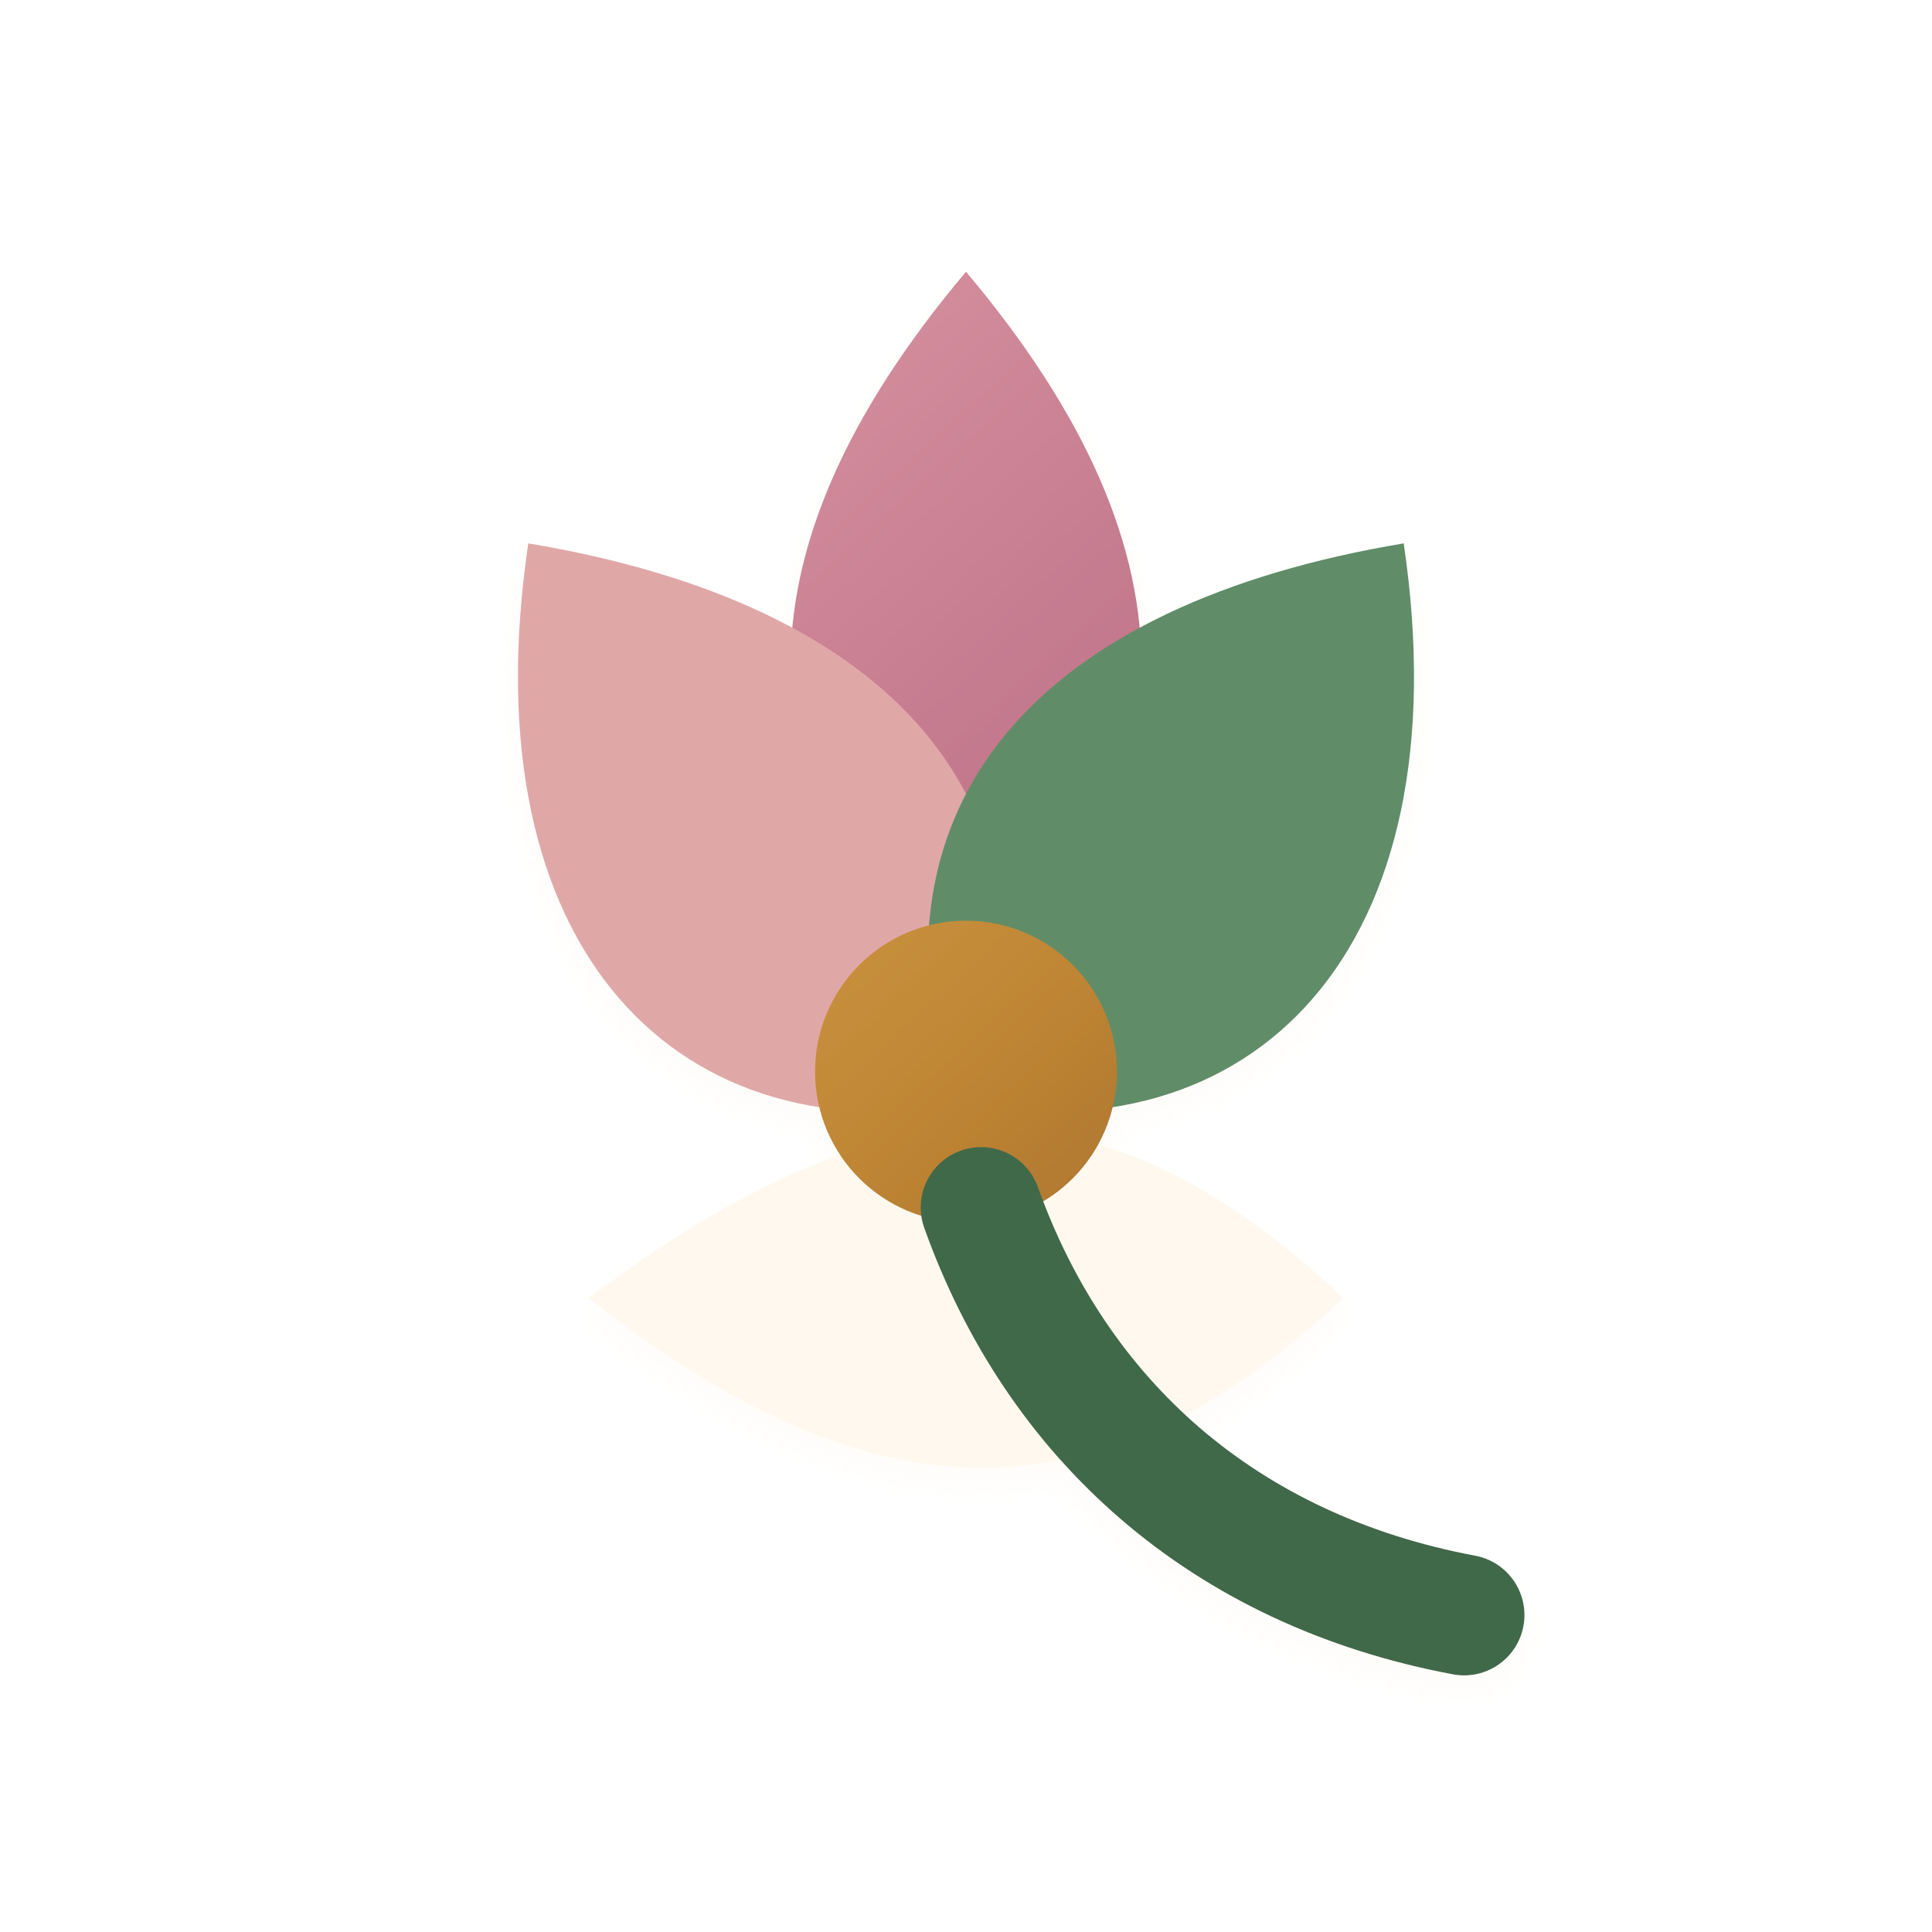
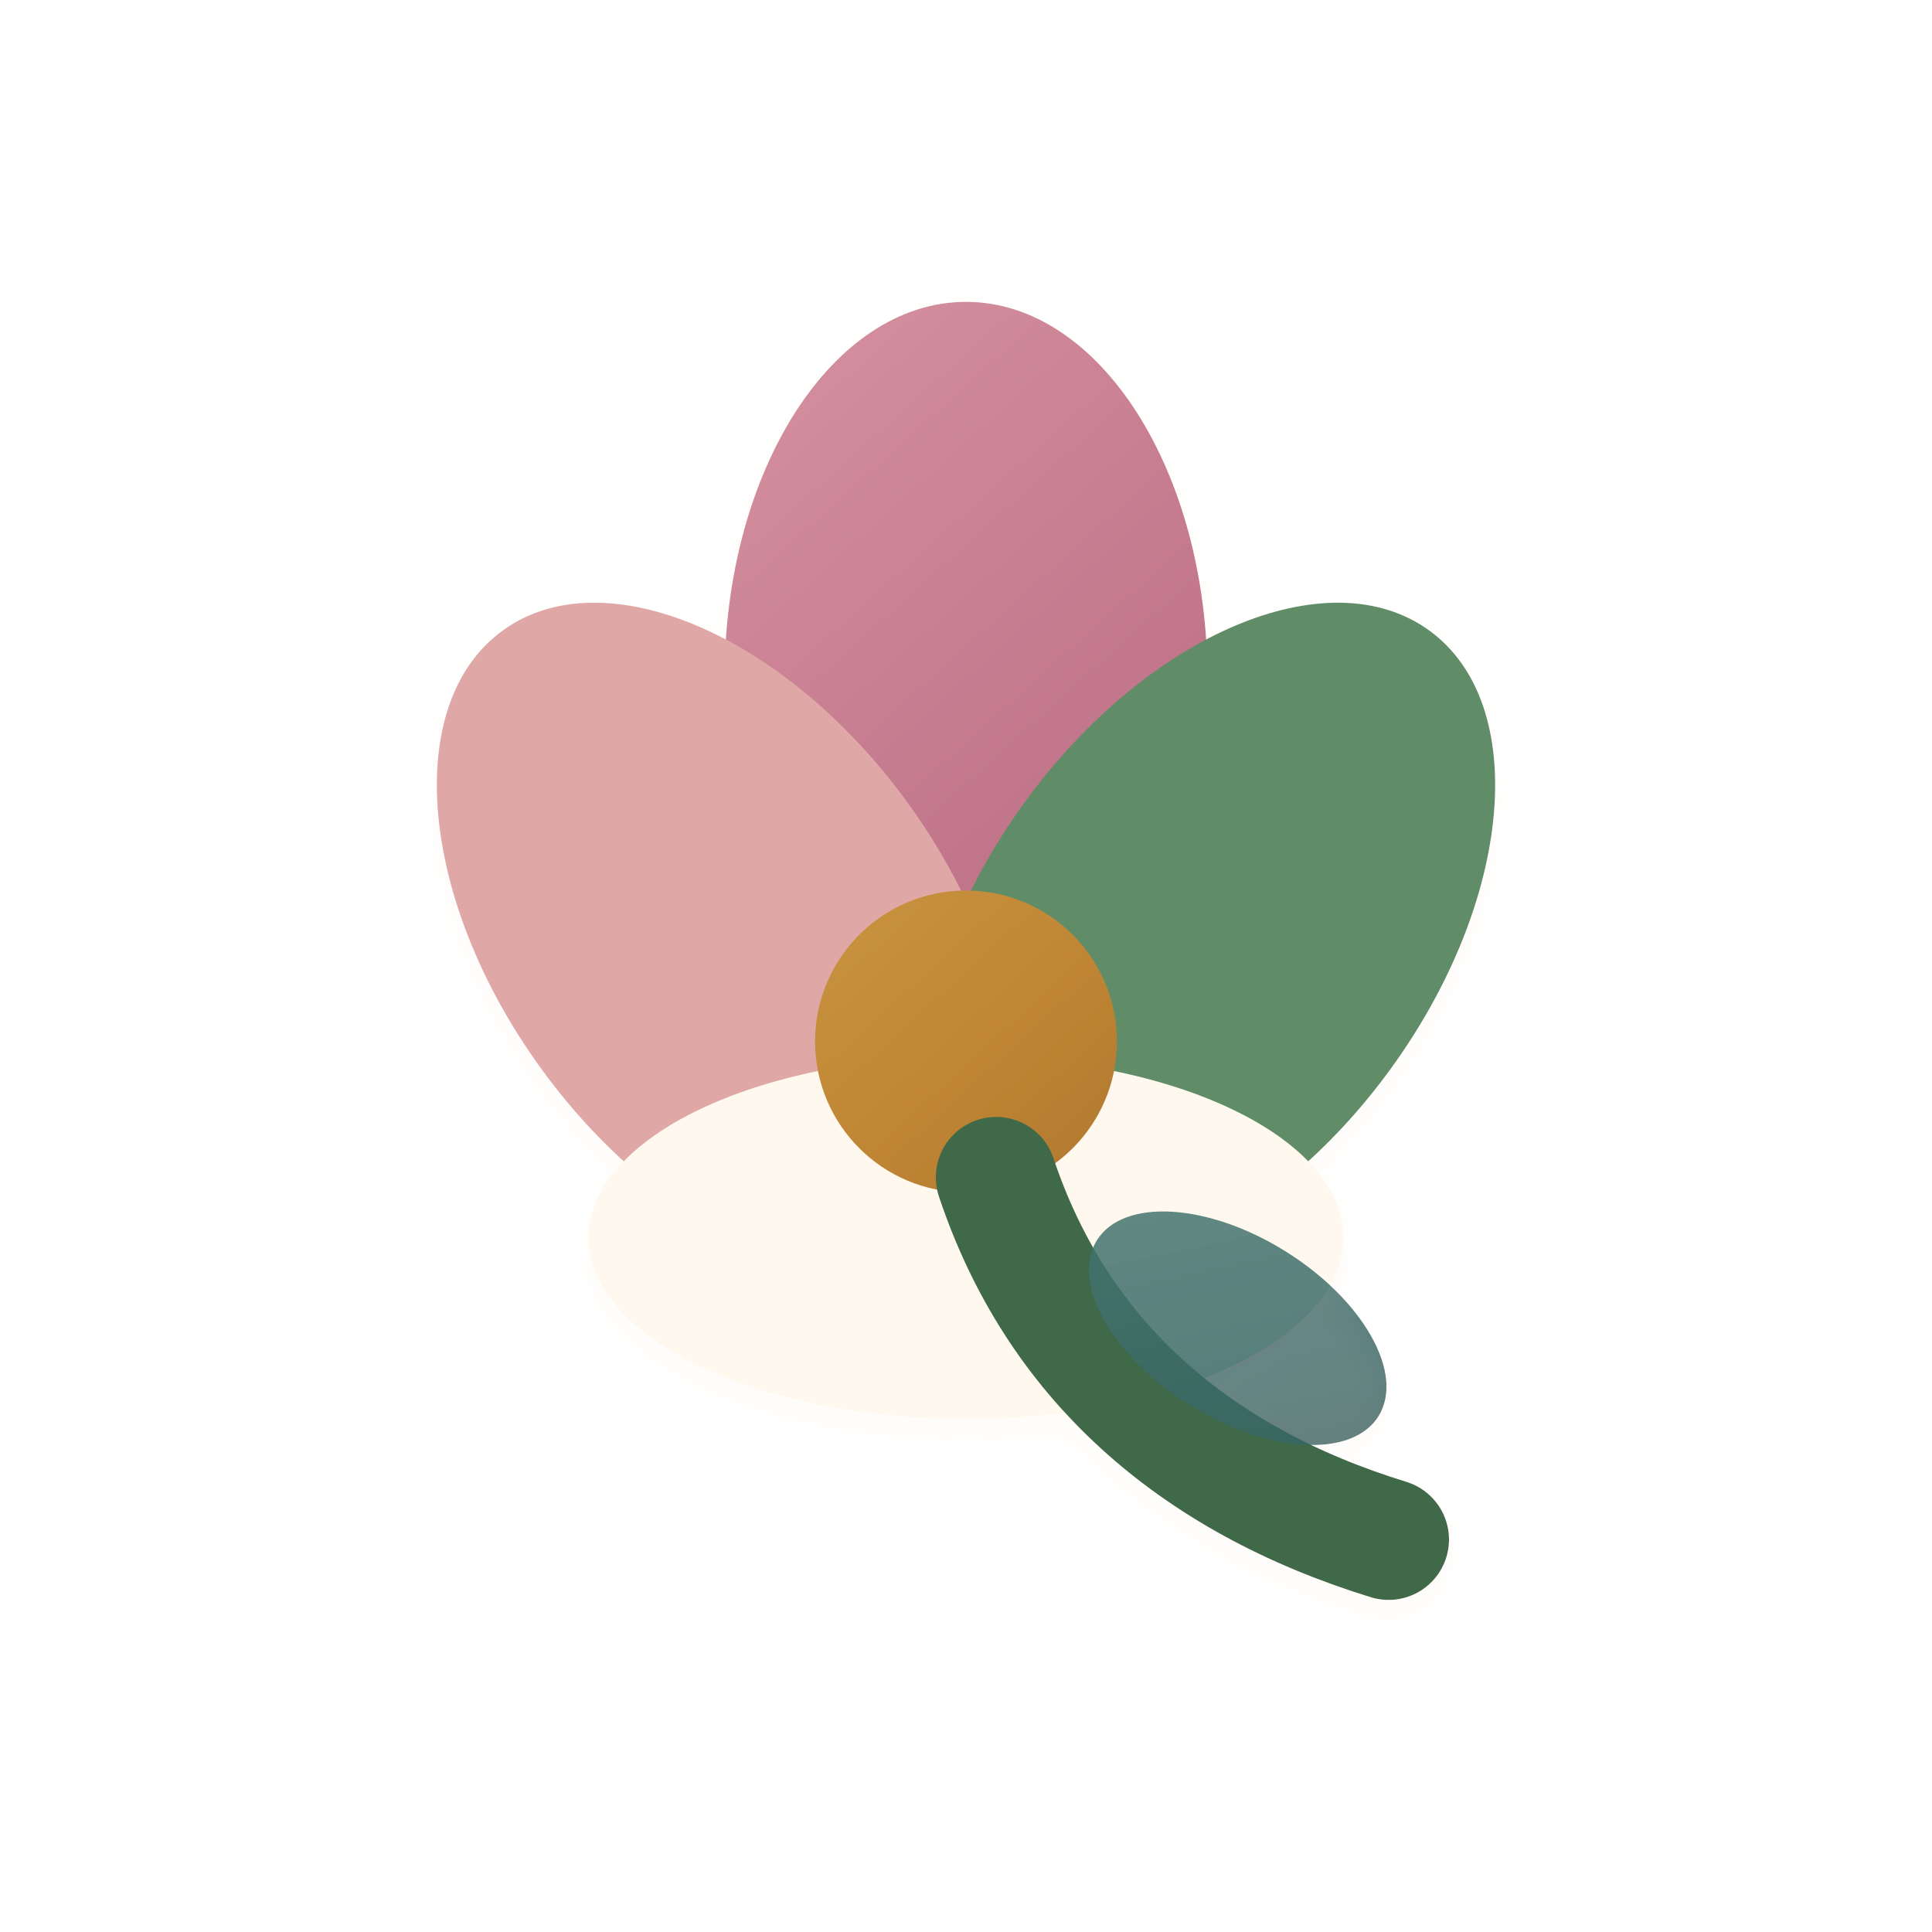
<svg xmlns="http://www.w3.org/2000/svg" viewBox="0 0 128 128" role="img" aria-label="Lily icon">
  <defs>
    <filter id="depth" x="-45%" y="-45%" width="190%" height="190%">
-       <feDropShadow dx="0" dy="8" stdDeviation="5" flood-color="#221a16" flood-opacity=".24" />
+       <feDropShadow dx="0" dy="8" stdDeviation="5" flood-color="#221a16" flood-opacity=".22" />
      <feDropShadow dx="0" dy="1" stdDeviation="1" flood-color="#fff8ef" flood-opacity=".34" />
    </filter>
    <linearGradient id="paper" x1="20" y1="14" x2="108" y2="116" gradientUnits="userSpaceOnUse">
      <stop stop-color="#fff8ee" />
      <stop offset="1" stop-color="#dfd1bf" />
    </linearGradient>
    <linearGradient id="ink" x1="18" y1="14" x2="108" y2="116" gradientUnits="userSpaceOnUse">
      <stop stop-color="#31313b" />
      <stop offset="1" stop-color="#080911" />
    </linearGradient>
    <linearGradient id="coral" x1="18" y1="16" x2="110" y2="114" gradientUnits="userSpaceOnUse">
      <stop stop-color="#eda891" />
      <stop offset=".55" stop-color="#ce735b" />
      <stop offset="1" stop-color="#884a3c" />
    </linearGradient>
    <linearGradient id="rose" x1="18" y1="16" x2="108" y2="116" gradientUnits="userSpaceOnUse">
      <stop stop-color="#e4a4ad" />
      <stop offset=".55" stop-color="#ba6c84" />
      <stop offset="1" stop-color="#6f425b" />
    </linearGradient>
    <linearGradient id="teal" x1="16" y1="16" x2="108" y2="112" gradientUnits="userSpaceOnUse">
      <stop stop-color="#83aaa0" />
      <stop offset=".55" stop-color="#4f827a" />
      <stop offset="1" stop-color="#244d52" />
    </linearGradient>
    <linearGradient id="blue" x1="18" y1="16" x2="108" y2="112" gradientUnits="userSpaceOnUse">
      <stop stop-color="#7891b7" />
      <stop offset=".56" stop-color="#496c9a" />
      <stop offset="1" stop-color="#1e2d55" />
    </linearGradient>
    <linearGradient id="gold" x1="20" y1="16" x2="108" y2="112" gradientUnits="userSpaceOnUse">
      <stop stop-color="#f0c763" />
      <stop offset=".55" stop-color="#be8434" />
      <stop offset="1" stop-color="#6e421e" />
    </linearGradient>
  </defs>
  <g filter="url(#depth)">
-     <path d="M64 18c16 19 15 35 0 50-15-15-16-31 0-50z" fill="url(#rose)" />
-     <path d="M35 36c24 4 36 17 30 37-20 4-34-10-30-37z" fill="#dfa8a7" />
-     <path d="M93 36c-24 4-36 17-30 37 20 4 34-10 30-37z" fill="#608d67" />
-     <path d="M39 86c20-15 34-15 50 0-16 15-31 15-50 0z" fill="#fff8ee" />
-     <circle cx="64" cy="71" r="10" fill="url(#gold)" />
-     <path d="M65 80c5 14 16 24 32 27" fill="none" stroke="#3f6948" stroke-width="8" stroke-linecap="round" />
+     <ellipse cx="64" cy="45" rx="16" ry="25" fill="url(#rose)" />
+     <ellipse cx="48" cy="62" rx="15" ry="25" transform="rotate(-36 48 62)" fill="#dfa8a7" />
+     <ellipse cx="80" cy="62" rx="15" ry="25" transform="rotate(36 80 62)" fill="#608d67" />
+     <ellipse cx="64" cy="82" rx="25" ry="12" fill="#fff8ee" />
+     <circle cx="64" cy="69" r="10" fill="url(#gold)" />
+     <path d="M66 78c4 12 13 20 26 24" fill="none" stroke="#3f6948" stroke-width="8" stroke-linecap="round" />
+     <ellipse cx="82" cy="88" rx="11" ry="6" transform="rotate(32 82 88)" fill="url(#teal)" opacity=".85" />
  </g>
</svg>
